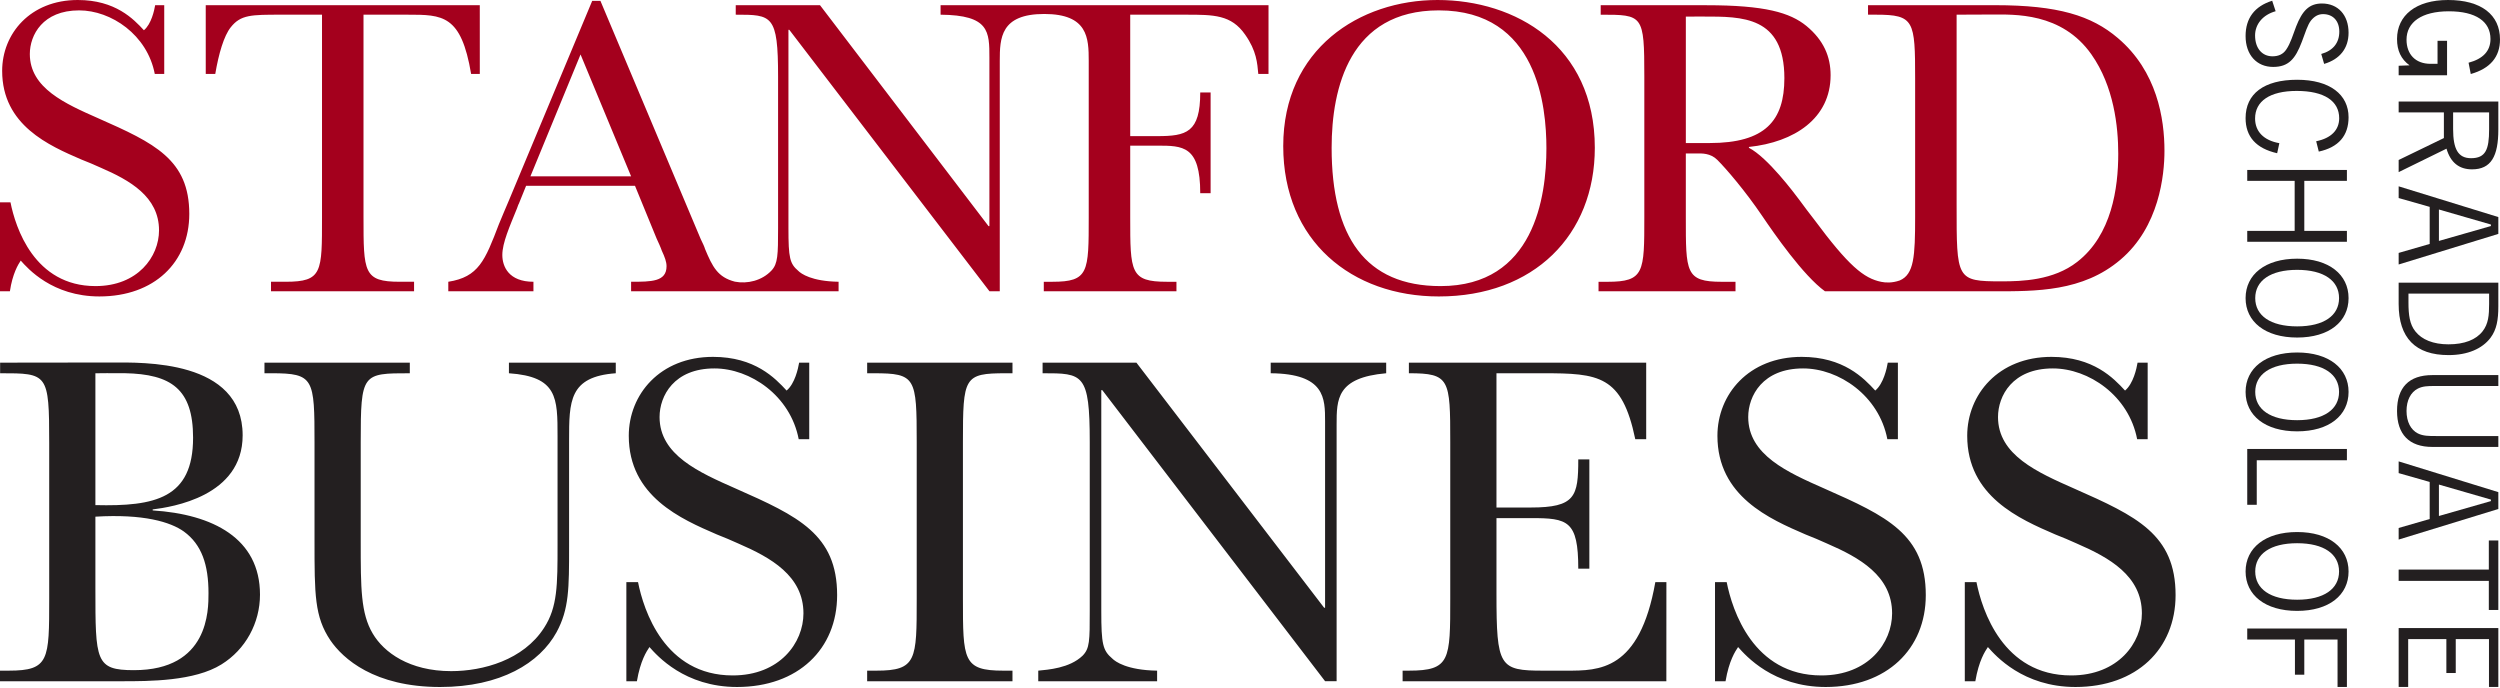
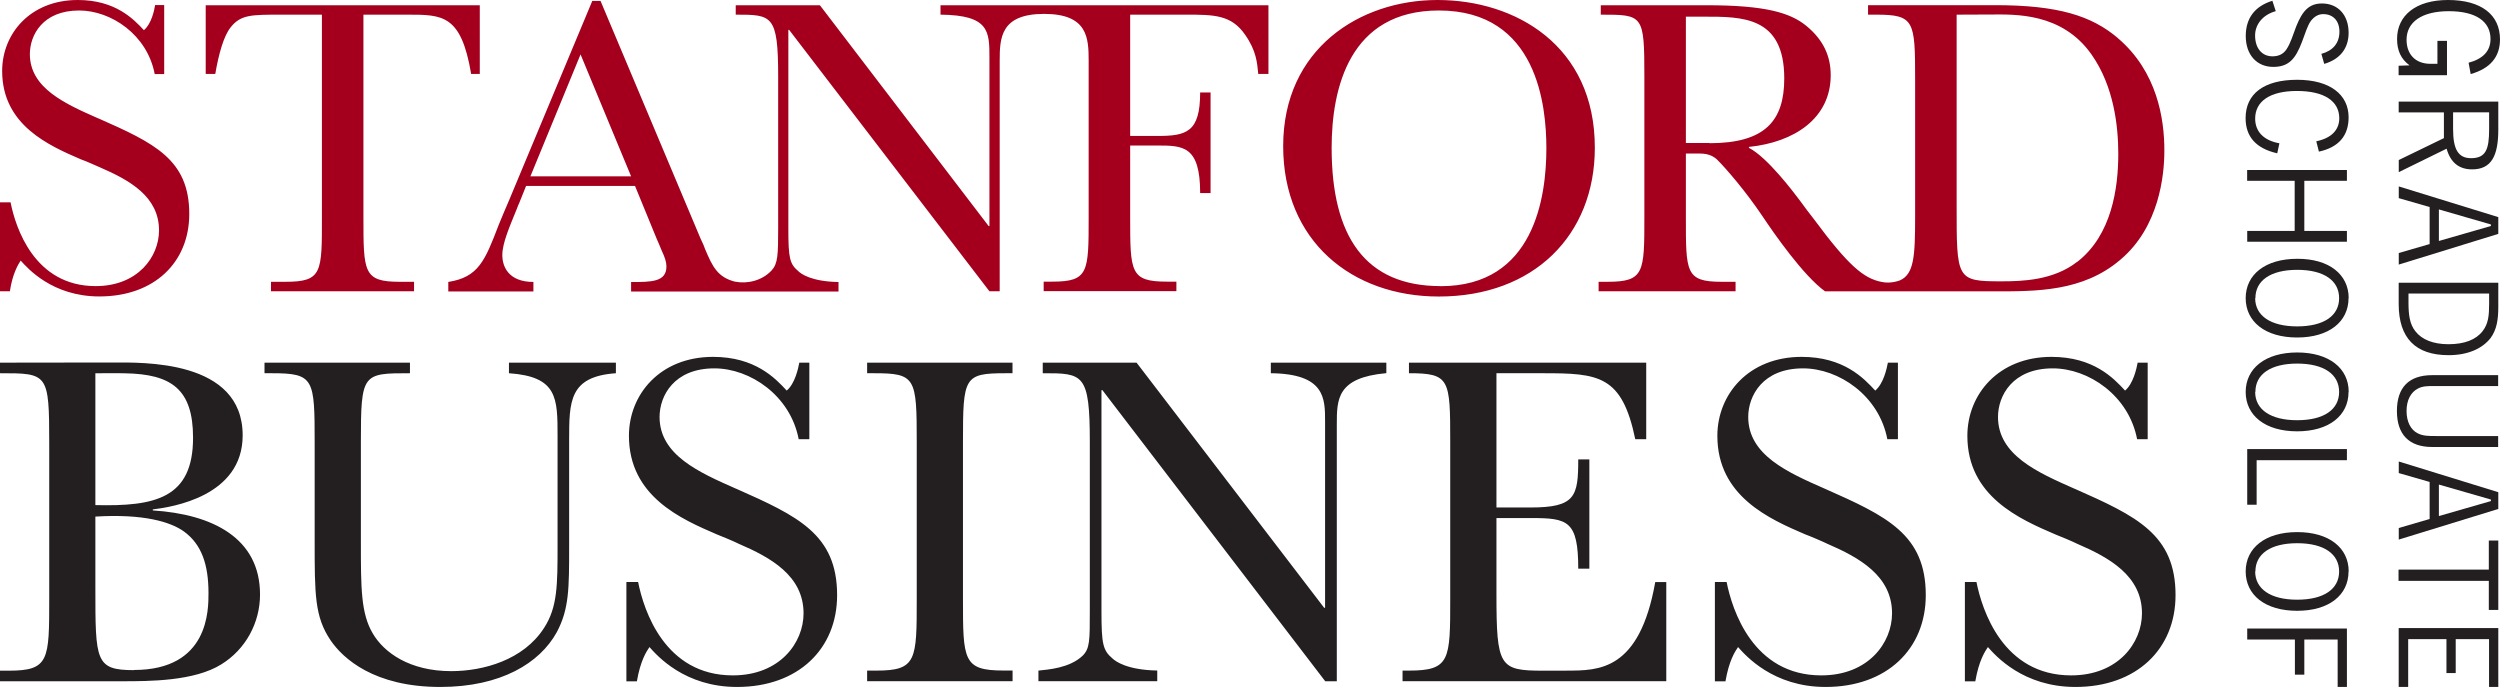
- <svg xmlns="http://www.w3.org/2000/svg" version="1.1" id="Layer_1" x="0px" y="0px" width="324px" height="89.036px" viewBox="0 0 324 89.036" enable-background="new 0 0 324 89.036" xml:space="preserve">
-   <g>
-     <g>
-       <path fill="#231F20" d="M294.922,1.454c-1.664,0.466-2.664,1.681-2.664,3.144c0,1.663,0.912,2.7,2.254,2.7    c0.805,0,1.391-0.286,1.785-0.876c0.572-0.839,0.857-1.894,1.287-3.001c0.785-2.001,1.66-2.968,3.34-2.968    c2.074,0,3.449,1.485,3.449,3.79c0,2.001-1.109,3.432-3.164,4.039l-0.375-1.288c1.537-0.429,2.34-1.447,2.34-2.893    c0-1.395-0.82-2.271-2.105-2.271c-0.625,0-1.127,0.286-1.574,0.841c-0.428,0.553-0.715,1.518-1.178,2.75    c-0.84,2.216-1.717,3.252-3.719,3.252c-2.123,0-3.57-1.556-3.57-4.002c0-2.306,1.16-3.86,3.447-4.575L294.922,1.454z" />
-       <path fill="#231F20" d="M291.028,15.303c0-3.144,2.375-4.966,6.682-4.966c4.252,0,6.664,1.93,6.664,4.859    c0,2.395-1.305,3.896-3.859,4.45l-0.338-1.34c1.945-0.394,2.982-1.465,2.982-2.984c0-2.215-1.912-3.538-5.504-3.538    c-3.502,0-5.396,1.341-5.396,3.573c0,1.68,1.111,2.84,3.145,3.198l-0.285,1.304C292.385,19.234,291.028,17.716,291.028,15.303z" />
-       <path fill="#231F20" d="M304.159,22.026v1.412h-5.521v6.485h5.521v1.411h-12.916v-1.411h6.145v-6.485h-6.145v-1.412H304.159z" />
-       <path fill="#231F20" d="M304.374,38.636c0,3.054-2.52,5.109-6.664,5.109s-6.682-2.055-6.682-5.109    c0-3.056,2.553-5.111,6.682-5.111C301.836,33.525,304.374,35.58,304.374,38.636z M292.278,38.636c0,2.251,1.949,3.663,5.432,3.663    c3.484,0,5.432-1.412,5.432-3.663s-1.947-3.663-5.432-3.663C294.227,34.974,292.278,36.385,292.278,38.636z" />
-       <path fill="#231F20" d="M304.374,50.792c0,3.057-2.52,5.111-6.664,5.111s-6.682-2.055-6.682-5.111    c0-3.054,2.553-5.109,6.682-5.109C301.836,45.682,304.374,47.738,304.374,50.792z M292.278,50.792    c0,2.254,1.949,3.664,5.432,3.664c3.484,0,5.432-1.41,5.432-3.664c0-2.25-1.947-3.662-5.432-3.662    C294.227,47.129,292.278,48.542,292.278,50.792z" />
-       <path fill="#231F20" d="M304.159,58.185v1.465h-11.684v5.771h-1.232v-7.235H304.159z" />
-       <path fill="#231F20" d="M304.374,74.063c0,3.057-2.52,5.109-6.664,5.109s-6.682-2.053-6.682-5.109    c0-3.059,2.553-5.111,6.682-5.111C301.836,68.952,304.374,71.004,304.374,74.063z M292.278,74.063c0,2.25,1.949,3.66,5.432,3.66    c3.484,0,5.432-1.41,5.432-3.66c0-2.252-1.947-3.662-5.432-3.662C294.227,70.401,292.278,71.811,292.278,74.063z" />
-       <path fill="#231F20" d="M304.159,81.456v7.574h-1.213v-6.146h-4.309v4.557h-1.213v-4.557h-6.182v-1.428H304.159z" />
-     </g>
-     <g>
-       <path fill="#231F20" d="M312.278,8.468c-1.107-0.803-1.623-1.912-1.623-3.413c0-3.073,2.463-5.055,6.607-5.055    C321.569,0,324,1.912,324,5.109c0,2.27-1.27,3.771-3.789,4.484l-0.285-1.464c1.875-0.501,2.84-1.521,2.84-3.075    c0-2.269-1.893-3.59-5.396-3.59c-3.518,0-5.484,1.411-5.484,3.681c0,1.875,1.143,3.126,3.111,3.126h0.908V5.288h1.234v4.465    h-6.273V8.521L312.278,8.468z" />
-       <path fill="#231F20" d="M323.784,13.158v3.627c0,3.483-0.947,5.163-3.41,5.163c-1.682,0-2.789-0.894-3.307-2.68l-6.201,3.039    v-1.573l5.861-2.842v-3.323h-5.861v-1.411H323.784z M322.588,14.569h-4.664v2.162c0,2.591,0.646,3.771,2.324,3.771    c1.893,0,2.34-1.128,2.34-3.718V14.569z" />
-       <path fill="#231F20" d="M323.784,28.132v2.181l-12.918,3.965v-1.5l4.021-1.162V26.81l-4.021-1.144v-1.519L323.784,28.132z     M316.084,31.224l6.736-1.929v-0.197l-6.736-1.948V31.224z" />
-       <path fill="#231F20" d="M323.784,36.637v3.075c0,1.731-0.213,3.001-1.018,4.074c-1.072,1.414-2.965,2.234-5.432,2.234    c-4.287,0-6.469-2.216-6.469-6.631v-2.751H323.784z M322.588,38.05h-10.451v1.144c0,1.643,0.16,2.841,0.891,3.752    c0.84,1.071,2.322,1.679,4.289,1.679c2.074,0,3.572-0.59,4.432-1.696c0.75-0.966,0.84-2.073,0.84-3.539V38.05z" />
-       <path fill="#231F20" d="M323.784,50.026h-8.324c-0.803,0-1.486,0.018-2.109,0.338c-0.91,0.465-1.465,1.502-1.465,2.896    c0,1.41,0.555,2.445,1.465,2.91c0.68,0.34,1.43,0.34,2.342,0.34h8.092v1.412h-8.557c-3.002,0-4.572-1.627-4.572-4.662    c0-3.057,1.553-4.648,4.572-4.648h8.557V50.026z" />
-       <path fill="#231F20" d="M323.784,63.782v2.182l-12.918,3.965v-1.502l4.021-1.162v-4.805l-4.021-1.145v-1.52L323.784,63.782z     M316.084,66.872l6.736-1.93v-0.197l-6.736-1.945V66.872z" />
-       <path fill="#231F20" d="M322.551,73.817v-3.771h1.232v9.006h-1.232v-3.77h-11.686v-1.465H322.551z" />
-       <path fill="#231F20" d="M323.784,81.397v7.631h-1.213v-6.201h-4.307v4.396h-1.215v-4.396H312.1v6.201h-1.234v-7.631H323.784z" />
-     </g>
+ <svg xmlns="http://www.w3.org/2000/svg" width="324" height="89.036">
+   <g fill="#231F20">
+     <path d="M294.92 1.45c-1.66.47-2.66 1.7-2.66 3.15 0 1.66.9 2.7 2.25 2.7.82 0 1.4-.3 1.8-.88.57-.84.85-1.9 1.28-3 .8-2 1.66-2.97 3.34-2.97 2.08 0 3.45 1.5 3.45 3.8 0 2-1.1 3.43-3.16 4.03l-.37-1.3c1.54-.42 2.34-1.43 2.34-2.88 0-1.4-.82-2.27-2.1-2.27-.63 0-1.13.3-1.57.84-.43.55-.72 1.52-1.18 2.75-.84 2.22-1.72 3.25-3.72 3.25-2.13 0-3.57-1.55-3.57-4 0-2.3 1.16-3.86 3.45-4.57l.44 1.35zM291.03 15.3c0-3.14 2.37-4.96 6.68-4.96 4.26 0 6.67 1.93 6.67 4.86 0 2.4-1.3 3.9-3.85 4.45l-.34-1.34c1.94-.4 2.98-1.46 2.98-2.98 0-2.2-1.9-3.54-5.5-3.54-3.5 0-5.4 1.35-5.4 3.58 0 1.68 1.1 2.84 3.14 3.2l-.28 1.3c-2.74-.63-4.1-2.14-4.1-4.56zM304.16 22.03v1.4h-5.52v6.5h5.52v1.4h-12.92v-1.4h6.15v-6.5h-6.16v-1.4h12.92zM304.37 38.64c0 3.05-2.52 5.1-6.66 5.1s-6.67-2.05-6.67-5.1c0-3.06 2.55-5.1 6.68-5.1 4.14-.02 6.67 2.04 6.67 5.1zm-12.1 0c0 2.25 1.96 3.66 5.44 3.66 3.5 0 5.44-1.4 5.44-3.66s-1.94-3.67-5.43-3.67c-3.47 0-5.42 1.4-5.42 3.67zM304.37 50.8c0 3.05-2.52 5.1-6.66 5.1s-6.67-2.05-6.67-5.1c0-3.06 2.55-5.12 6.68-5.12 4.14 0 6.67 2.06 6.67 5.1zm-12.1 0c0 2.25 1.96 3.66 5.44 3.66 3.5 0 5.44-1.4 5.44-3.67 0-2.26-1.94-3.67-5.43-3.67-3.47 0-5.42 1.4-5.42 3.66zM304.16 58.19v1.45h-11.7v5.77h-1.22V58.2h12.92zM304.37 74.06c0 3.06-2.52 5.1-6.66 5.1s-6.67-2.04-6.67-5.1c0-3.06 2.55-5.1 6.68-5.1 4.14 0 6.67 2.04 6.67 5.1zm-12.1 0c0 2.25 1.96 3.66 5.44 3.66 3.5 0 5.44-1.4 5.44-3.66 0-2.25-1.94-3.66-5.43-3.66-3.47 0-5.42 1.4-5.42 3.66zM304.16 81.46v7.57h-1.2v-6.15h-4.32v4.56h-1.22v-4.56h-6.18v-1.42h12.92zM312.28 8.47c-1.1-.8-1.62-1.9-1.62-3.42 0-3.07 2.46-5.05 6.6-5.05 4.3 0 6.74 1.9 6.74 5.1 0 2.28-1.27 3.78-3.8 4.5l-.27-1.47c1.87-.5 2.84-1.52 2.84-3.08 0-2.27-1.9-3.6-5.4-3.6-3.52 0-5.48 1.42-5.48 3.7 0 1.87 1.13 3.12 3.1 3.12h.9V5.3h1.24v4.45h-6.27V8.52l1.4-.05zM323.78 13.16v3.62c0 3.5-.94 5.17-3.4 5.17-1.7 0-2.8-.9-3.3-2.68l-6.2 3.04v-1.57l5.85-2.84v-3.33h-5.86v-1.4h12.9zm-1.2 1.4h-4.66v2.17c0 2.6.65 3.77 2.33 3.77 1.9 0 2.34-1.13 2.34-3.72v-2.2zM323.78 28.13v2.18l-12.9 3.98v-1.5l4-1.16v-4.8l-4-1.15v-1.52l12.9 3.98zm-7.7 3.1l6.74-1.94v-.2l-6.74-1.95v4.07zM323.78 36.64v3.07c0 1.74-.2 3-1 4.1-1.1 1.4-2.98 2.22-5.45 2.22-4.28 0-6.46-2.22-6.46-6.63v-2.76h12.9zm-1.2 1.4h-10.44v1.15c0 1.64.16 2.83.9 3.75.83 1.07 2.3 1.67 4.28 1.67 2.07 0 3.57-.58 4.43-1.7.75-.96.84-2.06.84-3.53v-1.35zM323.78 50.03h-8.32c-.8 0-1.5 0-2.1.33-.92.47-1.47 1.5-1.47 2.9s.54 2.45 1.45 2.9c.68.35 1.43.35 2.34.35h8.08v1.42h-8.55c-3 0-4.57-1.62-4.57-4.66 0-3.06 1.55-4.65 4.57-4.65h8.55v1.43zM323.78 63.78v2.18l-12.9 3.97v-1.5l4-1.17v-4.8l-4-1.15v-1.5l12.9 3.98zm-7.7 3.1l6.74-1.94v-.2l-6.74-1.94v4.07zM322.55 73.82v-3.77h1.23v9h-1.23v-3.77h-11.7v-1.46h11.7zM323.78 81.4v7.63h-1.2v-6.2h-4.32v4.4h-1.2v-4.4h-4.96v6.2h-1.23V81.4h12.9z" />
  </g>
-   <path fill="#231F20" d="M65.957,48.374c6.301,0.438,6.301,3.182,6.301,8.17v14.033c0,5.24,0,8.107-1.747,10.791  c-2.681,4.178-7.921,5.611-12.037,5.611c-5.425,0-8.731-2.432-10.165-4.865c-1.56-2.617-1.56-5.924-1.56-11.85V57.292  c0-8.918,0.187-8.918,6.362-8.918V47H34.275v1.373h0.936c5.488,0,5.55,0.688,5.55,9.043v12.66c0,6.986,0,9.854,2.057,12.91  c1.622,2.371,5.676,6.049,14.221,6.049c7.858,0,12.909-3.115,15.093-7.107c1.622-2.992,1.622-5.676,1.622-11.102V57.104  c0-5.113,0-8.293,6.05-8.73V47H65.957V48.374z M112.383,48.374h0.874c5.427,0,5.549,0.562,5.549,8.918v20.27  c0,7.984,0,9.355-5.238,9.355h-1.185v1.373h18.834v-1.373h-1.185c-5.237,0-5.237-1.371-5.237-9.355v-20.27  c0-8.42,0.125-8.918,5.55-8.918h0.873V47h-18.834V48.374z M95.397,63.338c-4.803-2.119-9.917-4.365-9.917-9.291  c0-2.746,1.872-6.299,7.11-6.299c4.632,0,9.841,3.514,10.923,9.174h1.364v-9.924h-1.309c-0.126,0.75-0.548,2.721-1.623,3.619  c-1.497-1.623-4.116-4.367-9.542-4.367c-6.86,0-10.914,4.863-10.914,10.229c0,7.857,6.798,10.789,11.414,12.785  c0.373,0.125,2.43,0.998,2.806,1.186c4.178,1.807,8.418,4.178,8.418,9.043c0,3.803-3.055,8.043-9.167,8.043  c-8.844,0-11.551-8.461-12.271-12.09h-1.513V88.29h1.366c0.457-2.688,1.253-3.869,1.627-4.432c0.998,1.123,4.553,5.176,11.351,5.176  c7.921,0,12.972-4.926,12.972-11.91C108.494,69.264,103.443,66.893,95.397,63.338z M236.485,63.338  c-4.803-2.119-9.916-4.365-9.916-9.291c0-2.746,1.871-6.299,7.111-6.299c4.631,0,9.84,3.514,10.922,9.174h1.365v-9.924h-1.311  c-0.125,0.75-0.547,2.721-1.623,3.619c-1.496-1.623-4.115-4.367-9.541-4.367c-6.859,0-10.914,4.863-10.914,10.229  c0,7.857,6.797,10.789,11.414,12.785c0.373,0.125,2.43,0.998,2.807,1.186c4.178,1.807,8.418,4.178,8.418,9.043  c0,3.803-3.057,8.043-9.168,8.043c-8.844,0-11.551-8.461-12.27-12.09h-1.514V88.29h1.365c0.457-2.688,1.254-3.869,1.627-4.432  c1,1.123,4.555,5.176,11.352,5.176c7.922,0,12.973-4.926,12.973-11.91C249.583,69.264,244.532,66.893,236.485,63.338z   M268.858,63.338c-4.803-2.119-9.916-4.365-9.916-9.291c0-2.746,1.871-6.299,7.109-6.299c4.631,0,9.842,3.514,10.924,9.174h1.363  v-9.924h-1.309c-0.125,0.75-0.547,2.721-1.623,3.619c-1.496-1.623-4.115-4.367-9.541-4.367c-6.861,0-10.914,4.863-10.914,10.229  c0,7.857,6.797,10.789,11.412,12.785c0.375,0.125,2.432,0.998,2.807,1.186c4.178,1.807,8.418,4.178,8.418,9.043  c0,3.803-3.055,8.043-9.168,8.043c-8.842,0-11.549-8.461-12.27-12.09h-1.512V88.29h1.365c0.457-2.688,1.254-3.869,1.627-4.432  c0.998,1.123,4.555,5.176,11.352,5.176c7.922,0,12.973-4.926,12.973-11.91C281.956,69.264,276.905,66.893,268.858,63.338z   M164.684,48.374c7.046,0.061,7.046,3.243,7.046,6.236v24.154h-0.123L147.281,47h-12.161v1.373c5.238,0,6.111,0,6.111,8.918v21.891  c0,3.869,0,4.865-0.935,5.803c-1.686,1.621-4.492,1.807-5.738,1.932v1.373h15.404v-1.373c-3.927-0.062-5.426-1.184-5.799-1.559  c-1.25-1.061-1.436-1.871-1.436-6.176V50.557h0.126l28.881,37.73h1.491V55.045c0-3.303,0-6.109,6.425-6.672V47h-14.967V48.374z   M203.048,86.917h-3.054c-5.677,0-6.051-0.5-6.051-9.98v-9.791h4.49c4.739,0,6.111,0.312,6.111,6.551h1.436V59.538h-1.436  c0,4.803-0.373,6.236-6.173,6.236h-4.429v-17.4h6.033c7.227,0,10.232,0.258,11.957,8.547h1.415V47h-30.756v1.373  c5.302,0,5.362,0.75,5.362,8.918v20.27c0,7.984,0,9.355-5.362,9.355h-0.813v1.373h34.181l0.006-12.842h-1.435  C212.493,86.975,207.203,86.917,203.048,86.917z M19.786,66.149v-0.127c2.494-0.311,11.661-1.682,11.661-9.605  c0-9.852-13.035-9.436-16.9-9.436C12.8,46.981,0.015,47,0.015,47v1.373c6.175,0,6.362,0,6.362,9.043v20.145  c0,7.984,0,9.355-5.239,9.355H0v1.373h15.795c3.554,0,9.417,0,12.909-2.184c3.119-1.934,4.991-5.363,4.991-9.043  C33.694,69.766,27.582,66.649,19.786,66.149z M12.363,48.376c0,0,2.659-0.034,3.813-0.009c5.996,0.121,8.847,2.033,8.847,8.365  c0,7.857-4.926,8.918-12.66,8.73V48.376z M17.354,86.854c-4.991,0-4.991-1.186-4.991-10.664v-9.23  c6.237-0.375,9.73,0.684,11.476,1.932c2.309,1.686,3.182,4.305,3.182,7.986C27.021,79.059,27.082,86.854,17.354,86.854z" />
-   <path fill="#A4001D" d="M47.11,28.117V1.904h5.717c4.537,0,6.942,0.005,8.23,7.678h1.125l-0.002-8.91H26.663l0.002,8.91h1.233  c0.448-2.632,1.116-4.934,2.013-6.055c1.288-1.624,2.646-1.624,6.509-1.624h5.312v26.212c0,7.169,0.057,8.401-4.705,8.401h-1.905  v1.231h18.541v-1.231h-1.849C47.11,36.518,47.11,35.286,47.11,28.117z M186.301,0c-10.082,0-19.994,6.33-19.994,18.931  c0,12.321,8.904,19.49,20.162,19.49c12.32,0,20.219-7.952,20.219-19.267C206.688,5.881,196.383,0,186.301,0z M186.694,37.078  c-9.744,0-14.115-6.385-14.115-17.923c0-7.785,2.352-17.81,13.891-17.81c12.826,0,13.945,12.49,13.945,17.868  C200.415,25.483,198.848,37.078,186.694,37.078z M274.469,4.929c-3.418-2.913-7.771-4.256-15.891-4.256c-3.139,0-16.482,0-16.482,0  v1.231h1.064c4.928,0,5.041,0.785,5.041,8.291v17.922c0,5.108-0.137,7.433-1.992,8.229c-1.023,0.357-1.85,0.289-2.385,0.184  c-2.285-0.451-4.271-2.104-8.705-8.076c-0.281-0.337-1.625-2.13-1.904-2.521c-0.672-0.897-4.146-5.546-6.555-6.777v-0.111  c5.883-0.616,10.586-3.698,10.586-9.297c0-2.409-0.896-4.537-3.137-6.386c-2.129-1.736-5.377-2.684-12.938-2.684  c-1.568,0-13.721-0.004-13.721-0.004v1.232c5.486,0,5.654,0,5.654,8.01v18.203c0,7.169,0,8.401-4.76,8.401h-1.174v1.231h17.752  v-1.231h-1.791c-4.705,0-4.648-1.232-4.648-8.401v-8.233h1.455c0.615,0,1.736-0.057,2.633,0.841c1.121,1.119,3.586,3.976,5.824,7.28  c1.514,2.24,5.322,7.729,8.123,9.745h21.873c5.49,0,11.537,0.057,16.41-4.088c5.041-4.258,5.713-10.978,5.713-14.114  C280.516,15.402,279.565,9.243,274.469,4.929z M221.565,18.539h-3.08V2.148c0.736-0.002,1.281-0.002,2.291-0.002  c4.986,0,10.479-0.072,10.479,7.991C231.254,15.627,228.79,18.539,221.565,18.539z M269.204,33.942  c-3.08,2.407-7.17,2.521-9.803,2.521c-5.879,0-5.824-0.226-5.824-9.972V1.902c0,0,2.633-0.02,4.537-0.02  c2.912,0,9.074-0.314,12.938,5.175c2.914,4.144,3.473,9.354,3.473,12.882C274.524,24.364,273.684,30.469,269.204,33.942z   M12.77,15.346c-4.313-1.903-8.905-3.92-8.905-8.344c0-2.464,1.68-5.657,6.384-5.657c4.16,0,8.838,3.157,9.81,8.24h1.226V0.672  h-1.176c-0.113,0.672-0.492,2.443-1.458,3.248C17.307,2.464,14.955,0,10.082,0C3.921,0,0.28,4.368,0.28,9.186  c0,7.057,6.105,9.689,10.25,11.481c0.335,0.111,2.183,0.896,2.52,1.064c3.752,1.624,7.56,3.751,7.56,8.121  c0,3.415-2.744,7.225-8.233,7.225c-7.941,0-10.372-7.601-11.019-10.859H0v11.53h1.283c0.34-2.281,1.068-3.471,1.405-3.976  c0.896,1.009,4.089,4.648,10.194,4.648c7.113,0,11.65-4.425,11.65-10.697C24.532,20.667,19.995,18.539,12.77,15.346z M121.899,1.904  c6.327,0.056,6.327,2.18,6.327,5.601v21.806h-0.11L106.272,0.672H95.351v1.232c4.704,0,5.488,0,5.488,8.01v19.659  c0,3.472-0.032,4.603-0.841,5.473c-1.244,1.339-3.156,1.773-4.759,1.457c-2.224-0.576-2.902-1.92-3.869-4.242  c-0.056-0.224-0.281-0.728-0.561-1.288L77.815,0.112H76.75L65.997,25.876c-0.279,0.615-1.175,2.8-1.344,3.192  c-1.792,4.704-2.632,6.833-6.553,7.449v1.231h11.034v-1.231c-3.192,0-4.033-1.961-4.033-3.474c0-1.566,0.952-3.696,1.905-6.048  c0.112-0.28,0.167-0.505,0.223-0.56l0.952-2.353h14.115l2.8,6.832c0.112,0.224,0.615,1.344,0.671,1.569  c0.393,0.839,0.617,1.456,0.617,2.016c0,2.017-1.96,2.017-4.593,2.017v1.231h26.889v-1.231c-3.529-0.055-4.872-1.064-5.209-1.4  c-1.121-0.951-1.289-1.681-1.289-5.545V3.866h0.113l25.942,33.883h1.333V7.897c0-2.966,0.101-6.086,5.762-6.086  c5.662,0,5.767,3.117,5.767,6.082v20.224c0,7.169,0,8.401-4.706,8.401h-1.118v1.231h17.193v-1.231h-1.231  c-4.761,0-4.761-1.232-4.761-8.401v-9.241h3.472c3.362,0,5.603,0,5.603,6.159h1.344V11.986h-1.344c0,5.209-1.793,5.657-5.603,5.657  h-3.472V1.904h7.227c3.584,0,5.869,0,7.66,2.576c1.504,2.124,1.578,3.723,1.713,5.103h1.322l0.002-8.91h-42.501V1.904z   M68.742,22.852l6.497-15.794l6.553,15.794H68.742z" />
+   <path fill="#231F20" d="M65.96 48.37c6.3.44 6.3 3.2 6.3 8.17v14.04c0 5.24 0 8.1-1.75 10.8-2.67 4.17-7.9 5.6-12.03 5.6-5.42 0-8.73-2.43-10.16-4.87-1.55-2.6-1.55-5.9-1.55-11.84V57.3c0-8.93.2-8.93 6.36-8.93V47H34.28v1.37h.94c5.5 0 5.56.7 5.56 9.05v12.66c0 6.98 0 9.85 2.06 12.9 1.62 2.38 5.67 6.05 14.22 6.05 7.86 0 12.9-3.1 15.1-7.1 1.6-3 1.6-5.68 1.6-11.1V57.1c0-5.1 0-8.3 6.06-8.73V47H65.96v1.37zm46.42 0h.88c5.42 0 5.55.57 5.55 8.92v20.26c0 8 0 9.36-5.23 9.36h-1.2v1.37h18.85V86.9h-1.2c-5.23 0-5.23-1.37-5.23-9.36V57.3c0-8.43.12-8.93 5.54-8.93h.88V47h-18.84v1.37zM95.4 63.34c-4.8-2.12-9.92-4.37-9.92-9.3 0-2.74 1.87-6.3 7.1-6.3 4.64 0 9.85 3.52 10.93 9.18h1.38V47h-1.3c-.14.75-.56 2.72-1.63 3.62-1.5-1.63-4.12-4.37-9.55-4.37-6.86 0-10.9 4.86-10.9 10.23 0 7.86 6.8 10.8 11.4 12.78.38.13 2.43 1 2.8 1.2 4.2 1.8 8.43 4.17 8.43 9.03 0 3.8-3.06 8.04-9.17 8.04-8.84 0-11.55-8.47-12.27-12.1h-1.52V88.3h1.36c.46-2.7 1.25-3.88 1.63-4.44 1 1.12 4.55 5.17 11.35 5.17 7.92 0 12.97-4.92 12.97-11.9 0-7.87-5.06-10.24-13.1-13.8zm141.1 0c-4.82-2.12-9.93-4.37-9.93-9.3 0-2.74 1.87-6.3 7.1-6.3 4.64 0 9.85 3.52 10.93 9.18h1.37V47h-1.3c-.14.75-.56 2.72-1.64 3.62-1.5-1.63-4.1-4.37-9.54-4.37-6.87 0-10.92 4.86-10.92 10.23 0 7.86 6.8 10.8 11.4 12.78.4.13 2.44 1 2.82 1.2 4.18 1.8 8.42 4.17 8.42 9.03 0 3.8-3.06 8.04-9.17 8.04-8.85 0-11.55-8.47-12.27-12.1h-1.52V88.3h1.37c.46-2.7 1.25-3.88 1.63-4.44 1 1.12 4.55 5.17 11.35 5.17 7.93 0 12.98-4.92 12.98-11.9 0-7.87-5.05-10.24-13.1-13.8zm32.36 0c-4.8-2.12-9.92-4.37-9.92-9.3 0-2.74 1.87-6.3 7.1-6.3 4.64 0 9.85 3.52 10.93 9.18h1.37V47h-1.3c-.14.75-.56 2.72-1.63 3.62-1.5-1.63-4.1-4.37-9.54-4.37-6.86 0-10.9 4.86-10.9 10.23 0 7.86 6.8 10.8 11.4 12.78.38.13 2.43 1 2.8 1.2 4.2 1.8 8.43 4.17 8.43 9.03 0 3.8-3.07 8.04-9.18 8.04-8.84 0-11.55-8.47-12.27-12.1h-1.5V88.3H256c.46-2.7 1.26-3.88 1.63-4.44 1 1.12 4.55 5.17 11.35 5.17 7.92 0 12.97-4.92 12.97-11.9 0-7.87-5.05-10.24-13.1-13.8zM164.68 48.37c7.05.07 7.05 3.25 7.05 6.24v24.16h-.12L147.3 47h-12.16v1.37c5.24 0 6.1 0 6.1 8.92v21.88c0 3.87 0 4.87-.92 5.8-1.7 1.63-4.5 1.8-5.74 1.94v1.37h15.4V86.9c-3.93-.07-5.42-1.2-5.8-1.56-1.25-1.06-1.43-1.87-1.43-6.18V50.56h.12l28.88 37.73h1.5V55.04c0-3.3 0-6.1 6.42-6.68V47h-14.97v1.37zm38.37 38.55H200c-5.68 0-6.06-.5-6.06-9.98v-9.8h4.5c4.73 0 6.1.32 6.1 6.56h1.44V59.54h-1.44c0 4.8-.37 6.23-6.17 6.23h-4.43v-17.4h6.04c7.22 0 10.23.26 11.95 8.55h1.42V47H182.6v1.37c5.3 0 5.35.75 5.35 8.92v20.26c0 7.98 0 9.36-5.36 9.36h-.82v1.37h34.18V75.44h-1.43c-2.04 11.52-7.33 11.47-11.48 11.47zM19.8 66.15v-.13c2.48-.3 11.65-1.68 11.65-9.6 0-9.86-13.04-9.44-16.9-9.44C12.8 46.98 0 47 0 47v1.37c6.2 0 6.38 0 6.38 9.05v20.14c0 7.98 0 9.36-5.24 9.36H0v1.37h15.8c3.55 0 9.4 0 12.9-2.2 3.12-1.93 5-5.36 5-9.04 0-7.3-6.12-10.4-13.9-10.9zm-7.44-17.77s2.66-.04 3.82 0c6 .1 8.84 2.02 8.84 8.35 0 7.86-4.92 8.92-12.66 8.73V48.38zm5 38.47c-5 0-5-1.18-5-10.66v-9.24c6.24-.38 9.73.68 11.48 1.93 2.3 1.68 3.18 4.3 3.18 7.98 0 2.18.06 9.97-9.67 9.97z" />
+   <path fill="#A4001D" d="M47.1 28.12V1.9h5.73c4.53 0 6.94 0 8.23 7.68h1.12V.68H26.66v8.9h1.24c.45-2.63 1.1-4.93 2-6.05 1.3-1.63 2.66-1.63 6.52-1.63h5.3V28.1c0 7.18.07 8.42-4.7 8.42h-1.9v1.23h18.54v-1.23H51.8c-4.7 0-4.7-1.23-4.7-8.4zM186.3 0c-10.08 0-20 6.33-20 18.93 0 12.32 8.9 19.5 20.17 19.5 12.32 0 20.22-7.96 20.22-19.28C206.7 5.88 196.37 0 186.3 0zm.4 37.08c-9.75 0-14.12-6.4-14.12-17.92 0-7.8 2.35-17.8 13.9-17.8 12.82 0 13.93 12.48 13.93 17.85 0 6.28-1.55 17.88-13.7 17.88zm87.77-32.15c-3.42-2.9-7.77-4.26-15.9-4.26-3.13 0-16.47 0-16.47 0V1.9h1.06c4.93 0 5.04.8 5.04 8.3v17.92c0 5.1-.14 7.43-2 8.23-1 .35-1.84.3-2.38.18-2.28-.45-4.27-2.1-8.7-8.08-.28-.33-1.63-2.13-1.9-2.52-.68-.9-4.15-5.54-6.56-6.77v-.12c5.88-.6 10.6-3.7 10.6-9.3 0-2.4-.9-4.53-3.15-6.38C232 1.63 228.74.68 221.18.68c-1.57 0-13.72 0-13.72 0V1.9c5.5 0 5.65 0 5.65 8.02v18.2c0 7.17 0 8.4-4.76 8.4h-1.17v1.23h17.75v-1.23h-1.8c-4.7 0-4.64-1.23-4.64-8.4V19.9h1.46c.6 0 1.73-.07 2.63.83 1.12 1.12 3.6 3.97 5.83 7.28 1.5 2.25 5.32 7.74 8.12 9.75h21.87c5.48 0 11.53.06 16.4-4.1 5.04-4.24 5.7-10.96 5.7-14.1.02-4.15-.94-10.3-6.03-14.62zm-52.9 13.6h-3.08V2.16c.72 0 1.27 0 2.28 0 4.98 0 10.47-.08 10.47 8 0 5.48-2.46 8.4-9.7 8.4zm47.63 15.4c-3.08 2.42-7.17 2.53-9.8 2.53-5.88 0-5.82-.22-5.82-9.97V1.9s2.63-.02 4.53-.02c2.93 0 9.1-.3 12.95 5.18 2.92 4.14 3.47 9.35 3.47 12.88 0 4.42-.84 10.53-5.32 14zM12.77 15.36c-4.3-1.9-8.9-3.92-8.9-8.35 0-2.46 1.67-5.65 6.38-5.65 4.16 0 8.84 3.15 9.8 8.24h1.23V.66H20.1c-.1.67-.48 2.45-1.45 3.25C17.3 2.46 14.95 0 10.08 0 3.92 0 .28 4.37.28 9.2c0 7.04 6.1 9.68 10.25 11.47.34.1 2.18.9 2.52 1.06 3.75 1.63 7.56 3.75 7.56 8.12 0 3.42-2.73 7.23-8.22 7.23-7.94 0-10.38-7.6-11.02-10.86H0v11.53h1.28c.34-2.28 1.07-3.47 1.4-3.98.9 1 4.1 4.65 10.2 4.65 7.12 0 11.65-4.42 11.65-10.7 0-7.05-4.54-9.18-11.76-12.37zM121.9 1.9c6.33.06 6.33 2.18 6.33 5.6v21.8h-.1L106.26.68H95.35V1.9c4.7 0 5.5 0 5.5 8v19.67c0 3.48-.04 4.6-.85 5.48-1.25 1.34-3.16 1.77-4.76 1.45-2.22-.57-2.9-1.92-3.87-4.24-.06-.22-.28-.73-.56-1.3L77.83.12h-1.07L66 25.9c-.28.6-1.18 2.8-1.35 3.2-1.8 4.7-2.63 6.82-6.55 7.44v1.23h11.03v-1.23c-3.2 0-4.03-1.96-4.03-3.48 0-1.56.95-3.7 1.9-6.04.12-.28.17-.5.23-.56l.95-2.36H82.3l2.8 6.83c.1.24.6 1.36.67 1.58.4.84.6 1.46.6 2.02 0 2.02-1.95 2.02-4.58 2.02v1.23h26.88v-1.23c-3.53-.06-4.87-1.07-5.2-1.4-1.13-.95-1.3-1.68-1.3-5.55V3.87h.1l25.96 33.88h1.33V7.9c0-2.97.1-6.1 5.76-6.1s5.77 3.13 5.77 6.1V28.1c0 7.17 0 8.4-4.7 8.4h-1.13v1.23h17.2v-1.23h-1.23c-4.76 0-4.76-1.23-4.76-8.4v-9.24h3.47c3.36 0 5.6 0 5.6 6.16h1.35V11.98h-1.35c0 5.2-1.8 5.64-5.6 5.64h-3.47V1.9h7.22c3.6 0 5.87 0 7.66 2.58 1.5 2.12 1.58 3.72 1.72 5.1h1.32V.68h-42.5V1.9zM68.74 22.85l6.5-15.8 6.55 15.8H68.73z" />
</svg>
